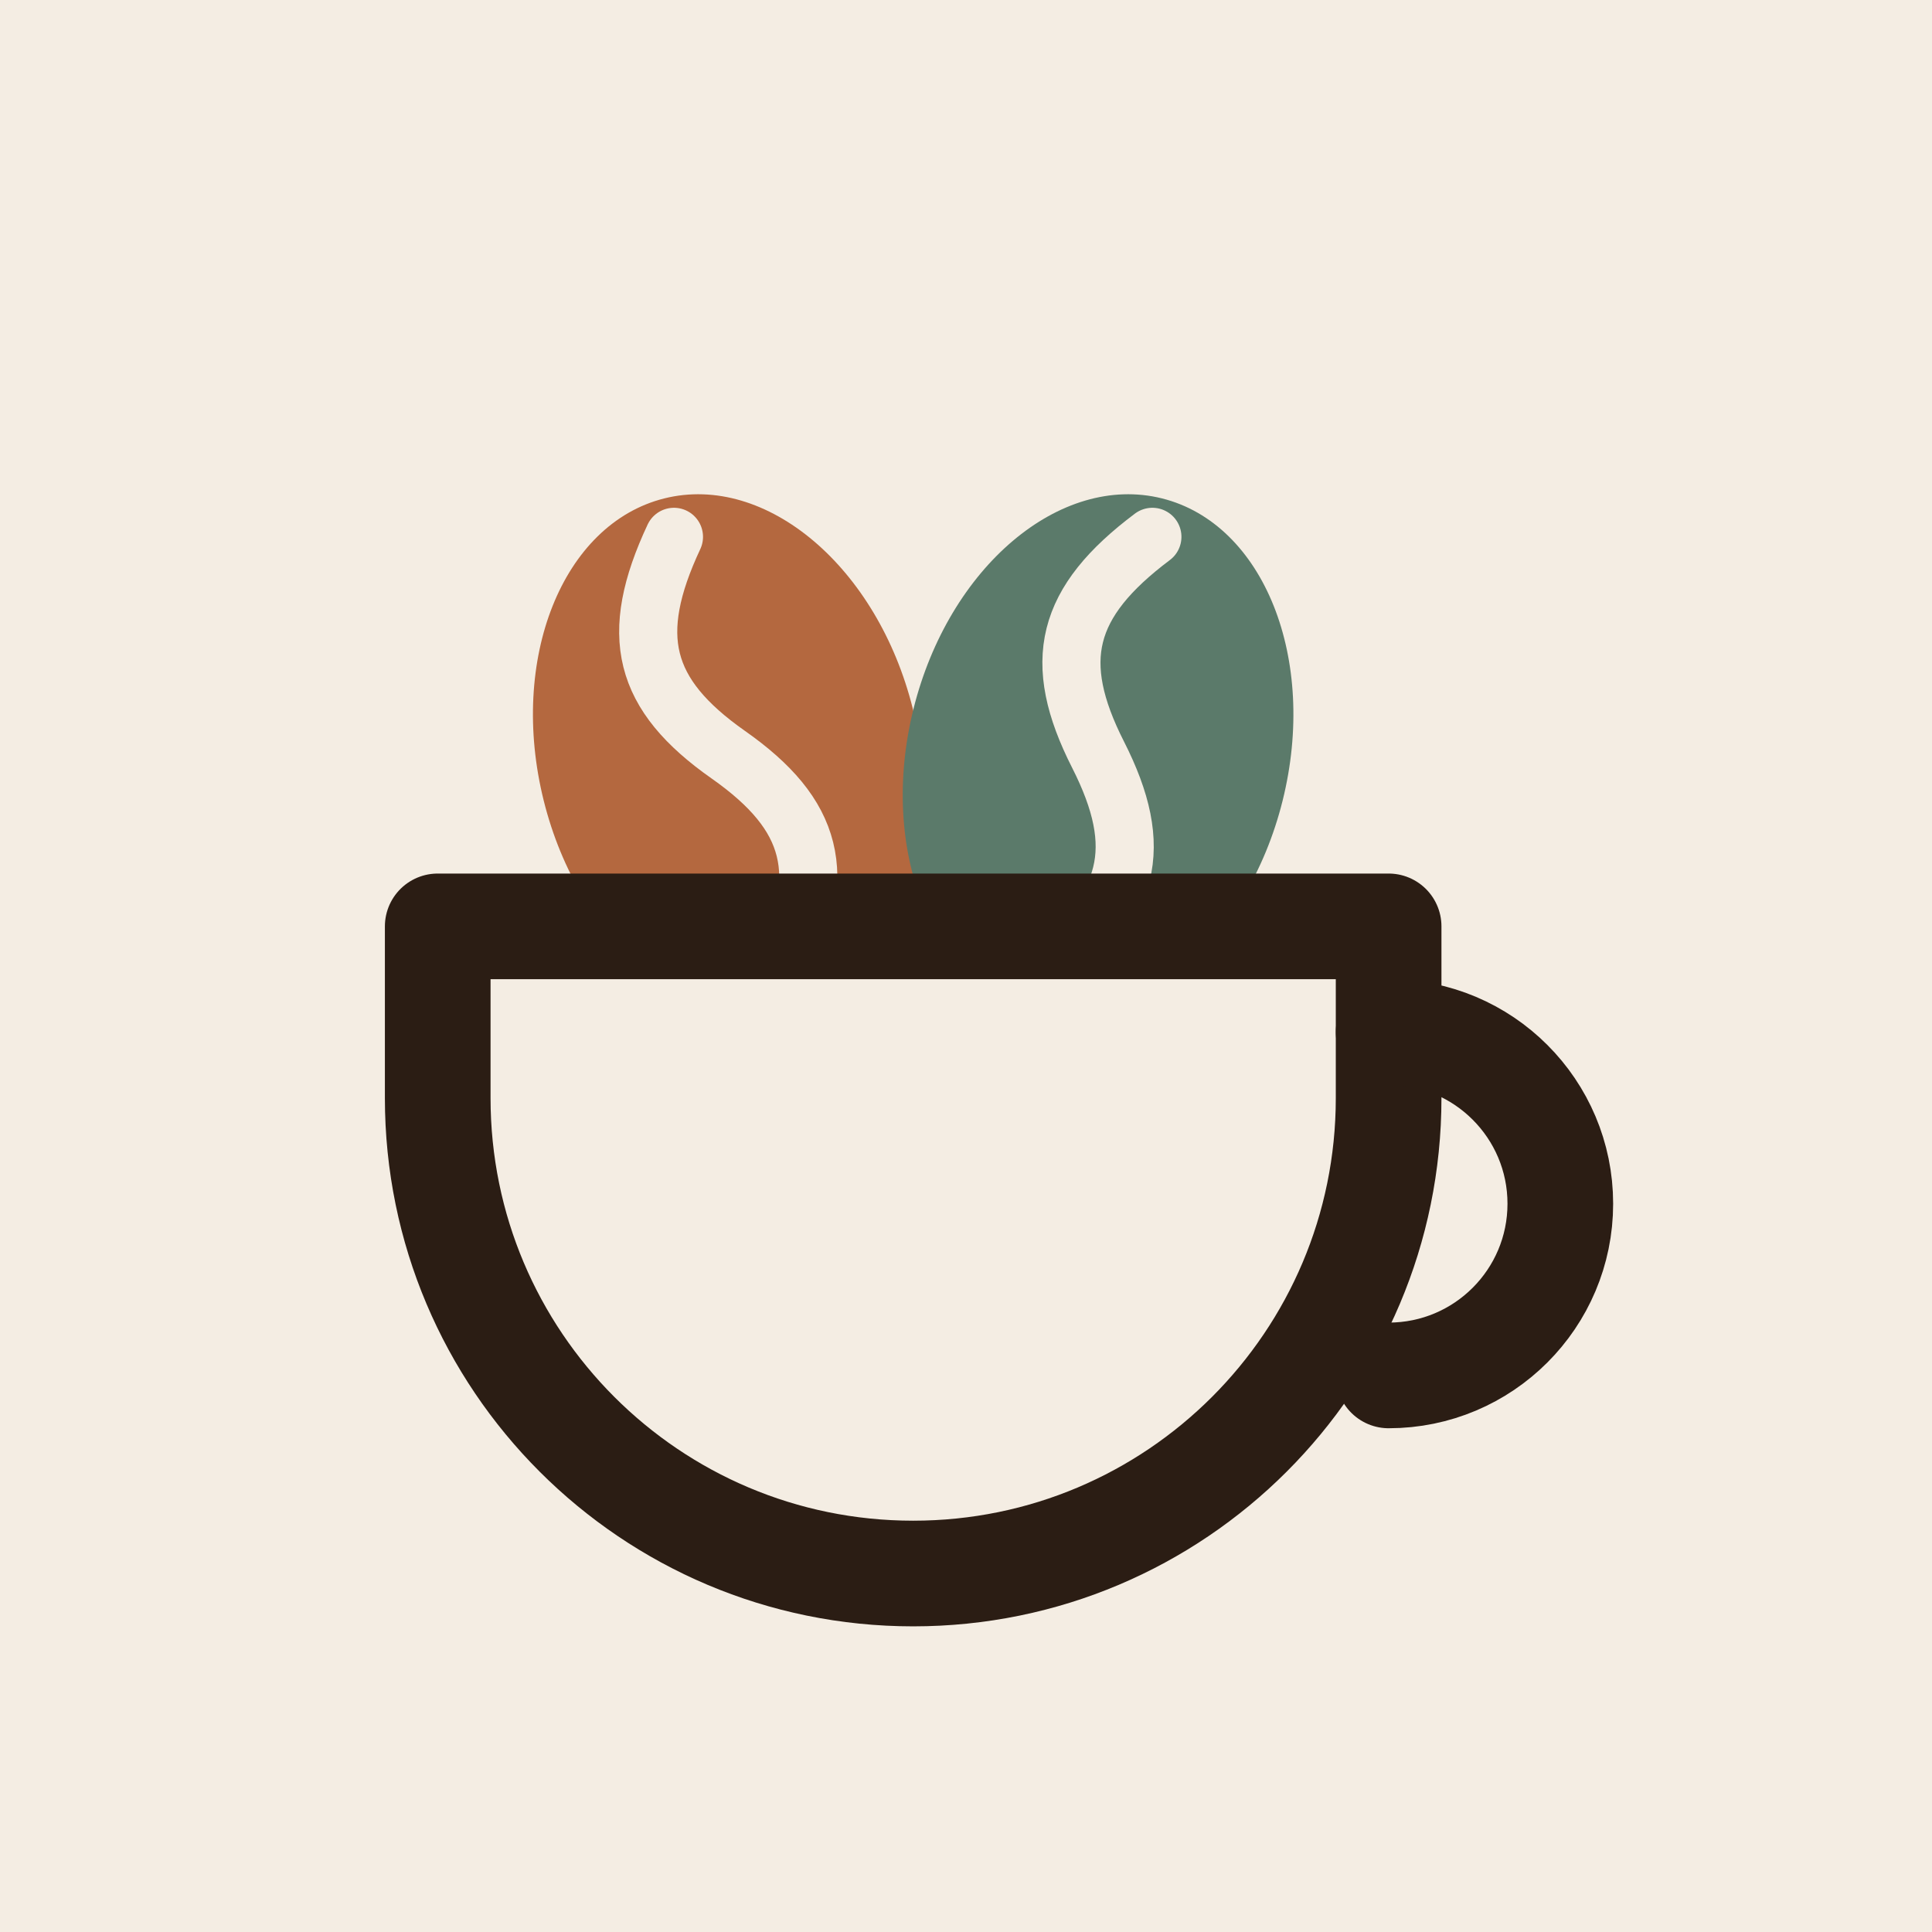
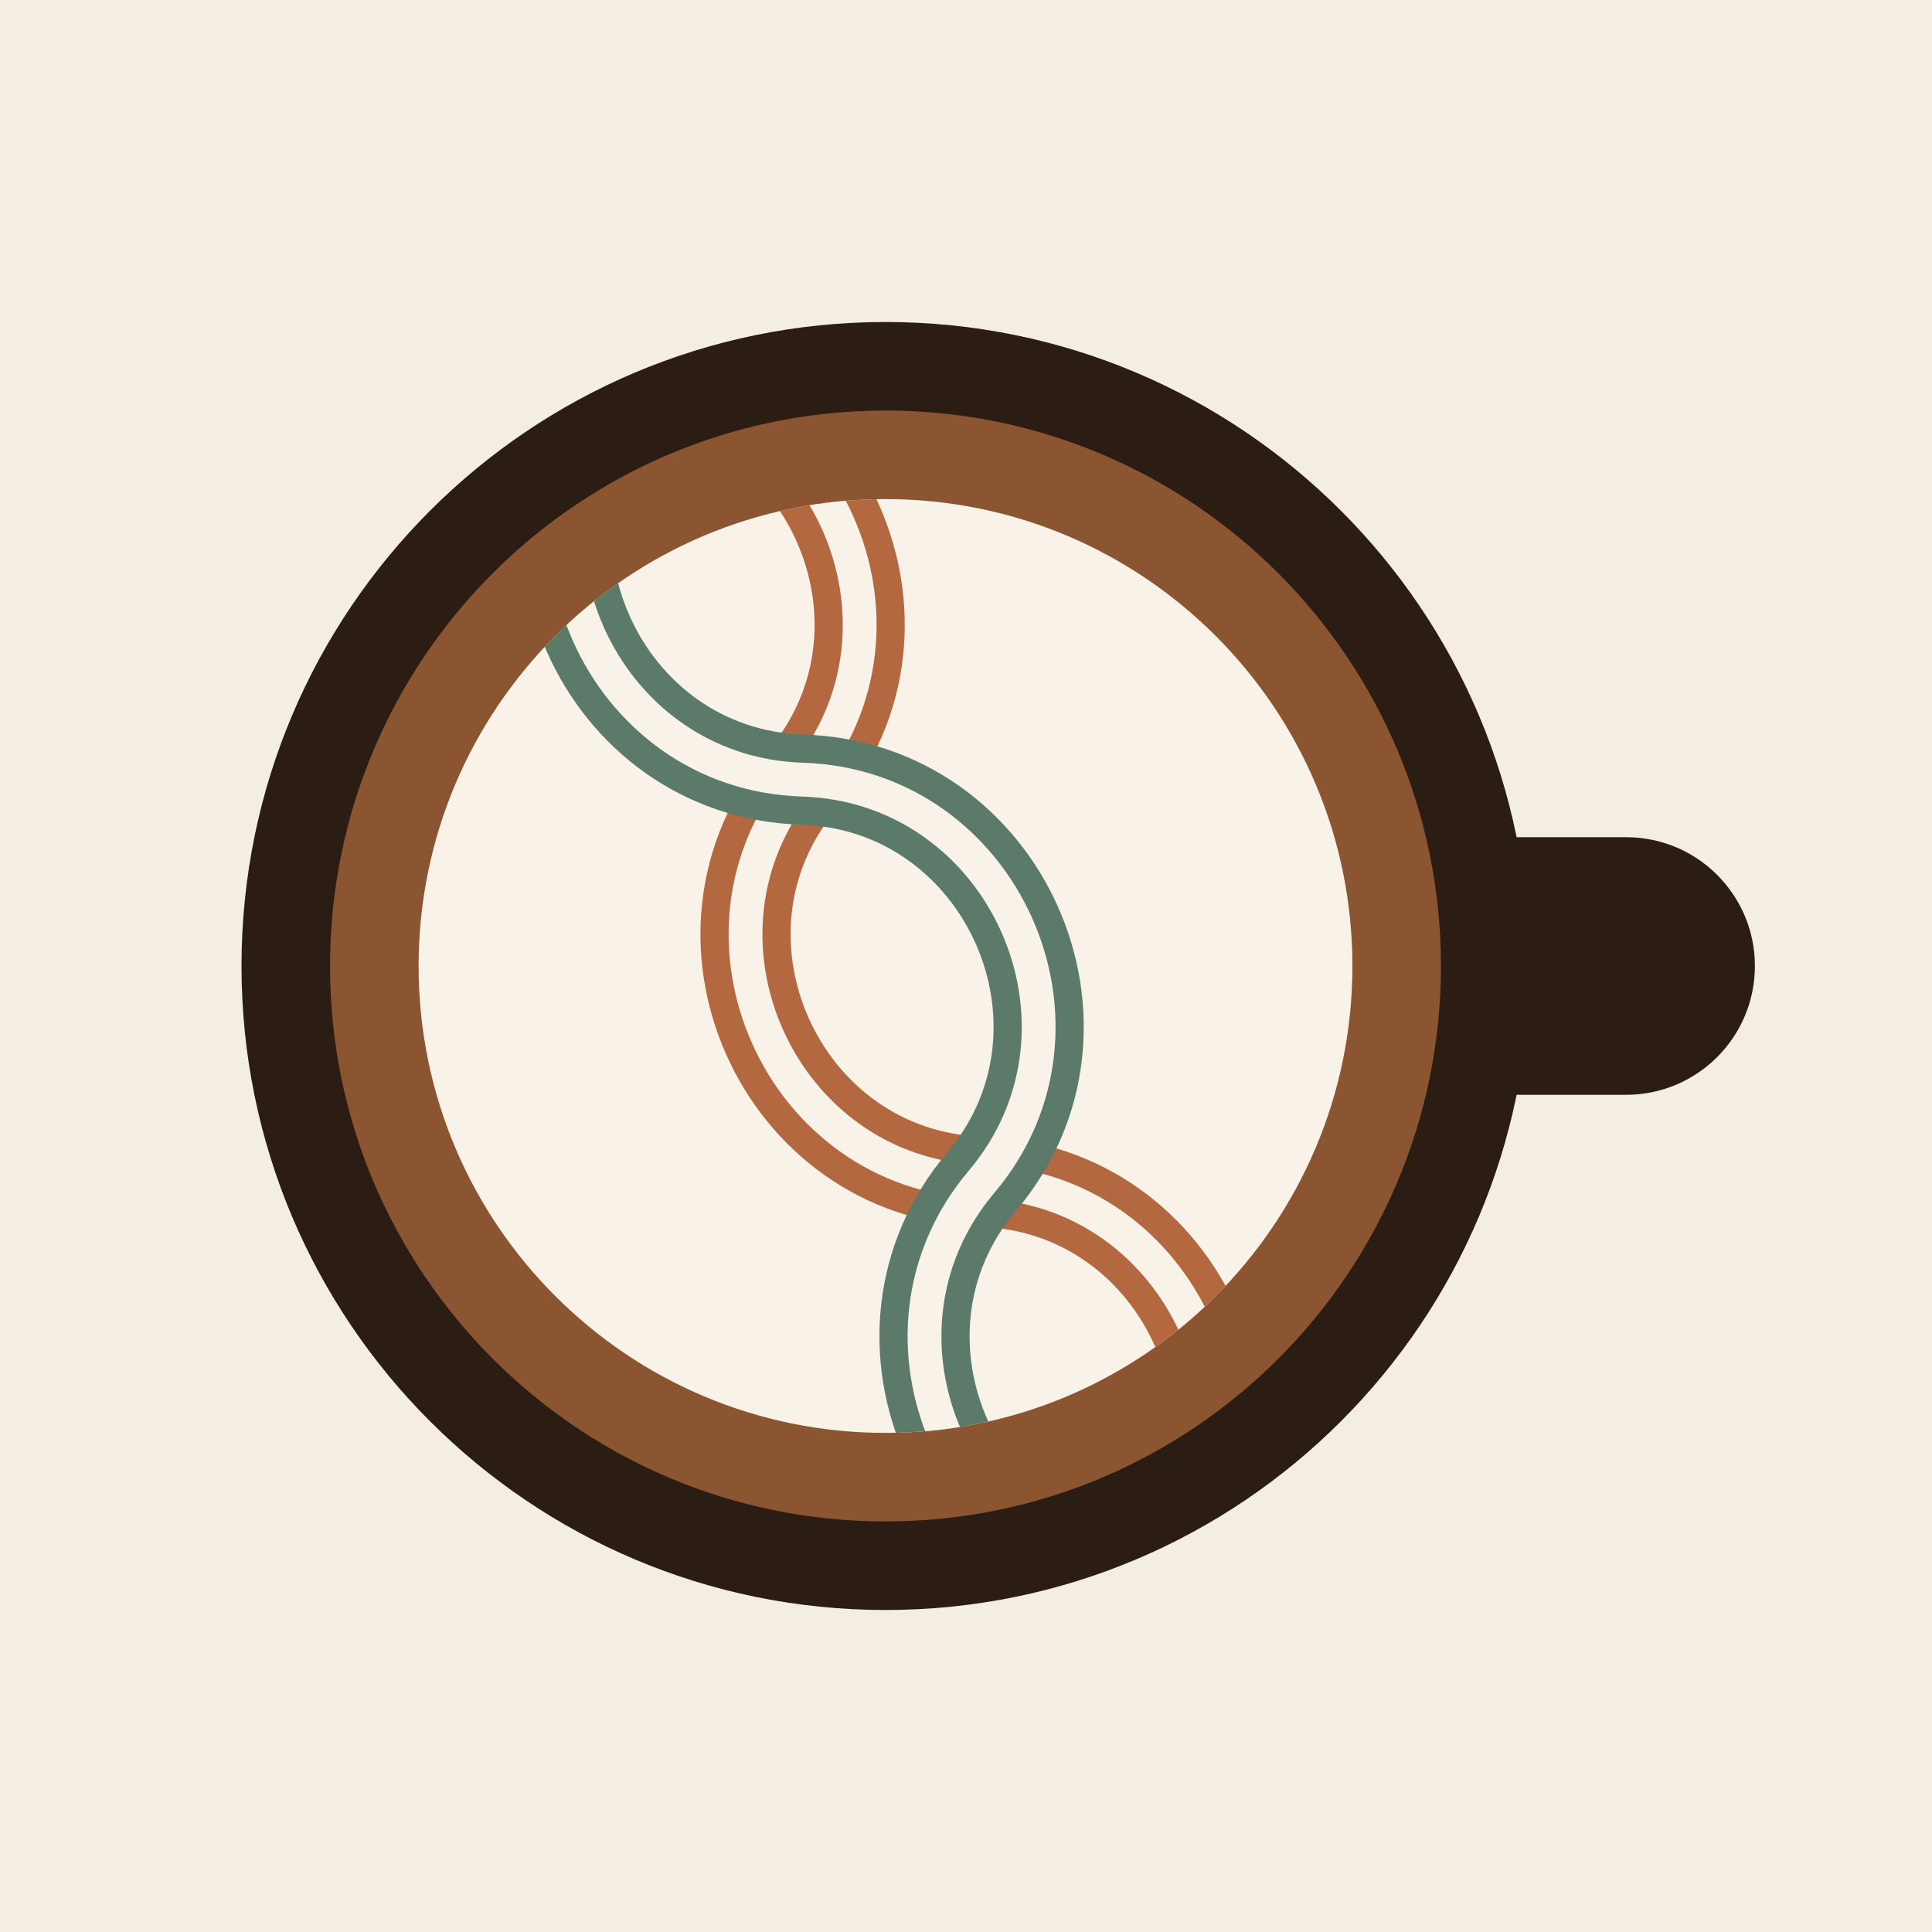
- <svg xmlns="http://www.w3.org/2000/svg" viewBox="0 0 64 64">
-   <rect width="64" height="64" fill="#f4ede3" />
-   <g transform="translate(4 4) scale(0.875)">
-     <g transform="rotate(-14 23 24)">
-       <ellipse cx="23" cy="24" rx="7.2" ry="10" fill="#b4683f" />
-       <path d="M23 15.5c-2.6 3.2-2.6 5.5 0 8.5s2.6 5.3 0 8.5" fill="none" stroke="#f4ede3" stroke-width="2.2" stroke-linecap="round" />
+ <svg xmlns="http://www.w3.org/2000/svg" viewBox="0 0 120 120">
+   <rect width="120" height="120" fill="#f4ede3" />
+   <g transform="translate(-1 0)">
+     <path d="M91 52 h11 a8 8 0 0 1 0 16 h-11 z" fill="#2b1d14" />
+     <circle cx="56" cy="60" r="40" fill="#2b1d14" />
+     <circle cx="56" cy="60" r="34.5" fill="#8a5530" />
+     <circle cx="56" cy="60" r="29" fill="#f8f2e8" />
+     <clipPath id="dd-foam">
+       <circle cx="56" cy="60" r="29" />
+     </clipPath>
+     <g clip-path="url(#dd-foam)" fill="none" stroke-linecap="round">
+       <g transform="rotate(-24 56 60)">
+         <path d="M56.00 20.00 C67.31 25.47 67.31 41.87 56.00 47.33 C44.70 52.80 44.70 69.20 56.00 74.67 C67.31 80.13 67.31 96.53 56.00 102.00" stroke="#b4683f" stroke-width="5.6" />
+         <path d="M56.00 20.00 C67.31 25.47 67.31 41.87 56.00 47.33 C44.70 52.80 44.70 69.20 56.00 74.67 C67.31 80.13 67.31 96.53 56.00 102.00" stroke="#f8f2e8" stroke-width="2.1" />
+         <path d="M56.00 20.00 C44.70 25.47 44.70 41.87 56.00 47.33 C67.31 52.80 67.31 69.20 56.00 74.67 C44.70 80.13 44.70 96.53 56.00 102.00" stroke="#5b7a6a" stroke-width="5.6" />
+         <path d="M56.00 20.00 C44.70 25.47 44.70 41.87 56.00 47.33 C67.31 52.80 67.31 69.20 56.00 74.67 C44.70 80.13 44.70 96.53 56.00 102.00" stroke="#f8f2e8" stroke-width="2.1" />
+       </g>
    </g>
-     <g transform="rotate(14 37 24)">
-       <ellipse cx="37" cy="24" rx="7.2" ry="10" fill="#5b7a6a" />
-       <path d="M37 15.5c-2.6 3.2-2.6 5.5 0 8.5s2.6 5.3 0 8.5" fill="none" stroke="#f4ede3" stroke-width="2.2" stroke-linecap="round" />
-     </g>
-     <path d="M12 30.5h36v6.5a18 18 0 0 1-18 18h0a18 18 0 0 1-18-18z" fill="#f4ede3" stroke="#2b1d14" stroke-width="4" stroke-linejoin="round" />
-     <path d="M48 34.5a6.5 6.5 0 0 1 0 13" fill="none" stroke="#2b1d14" stroke-width="4" stroke-linecap="round" />
  </g>
</svg>
